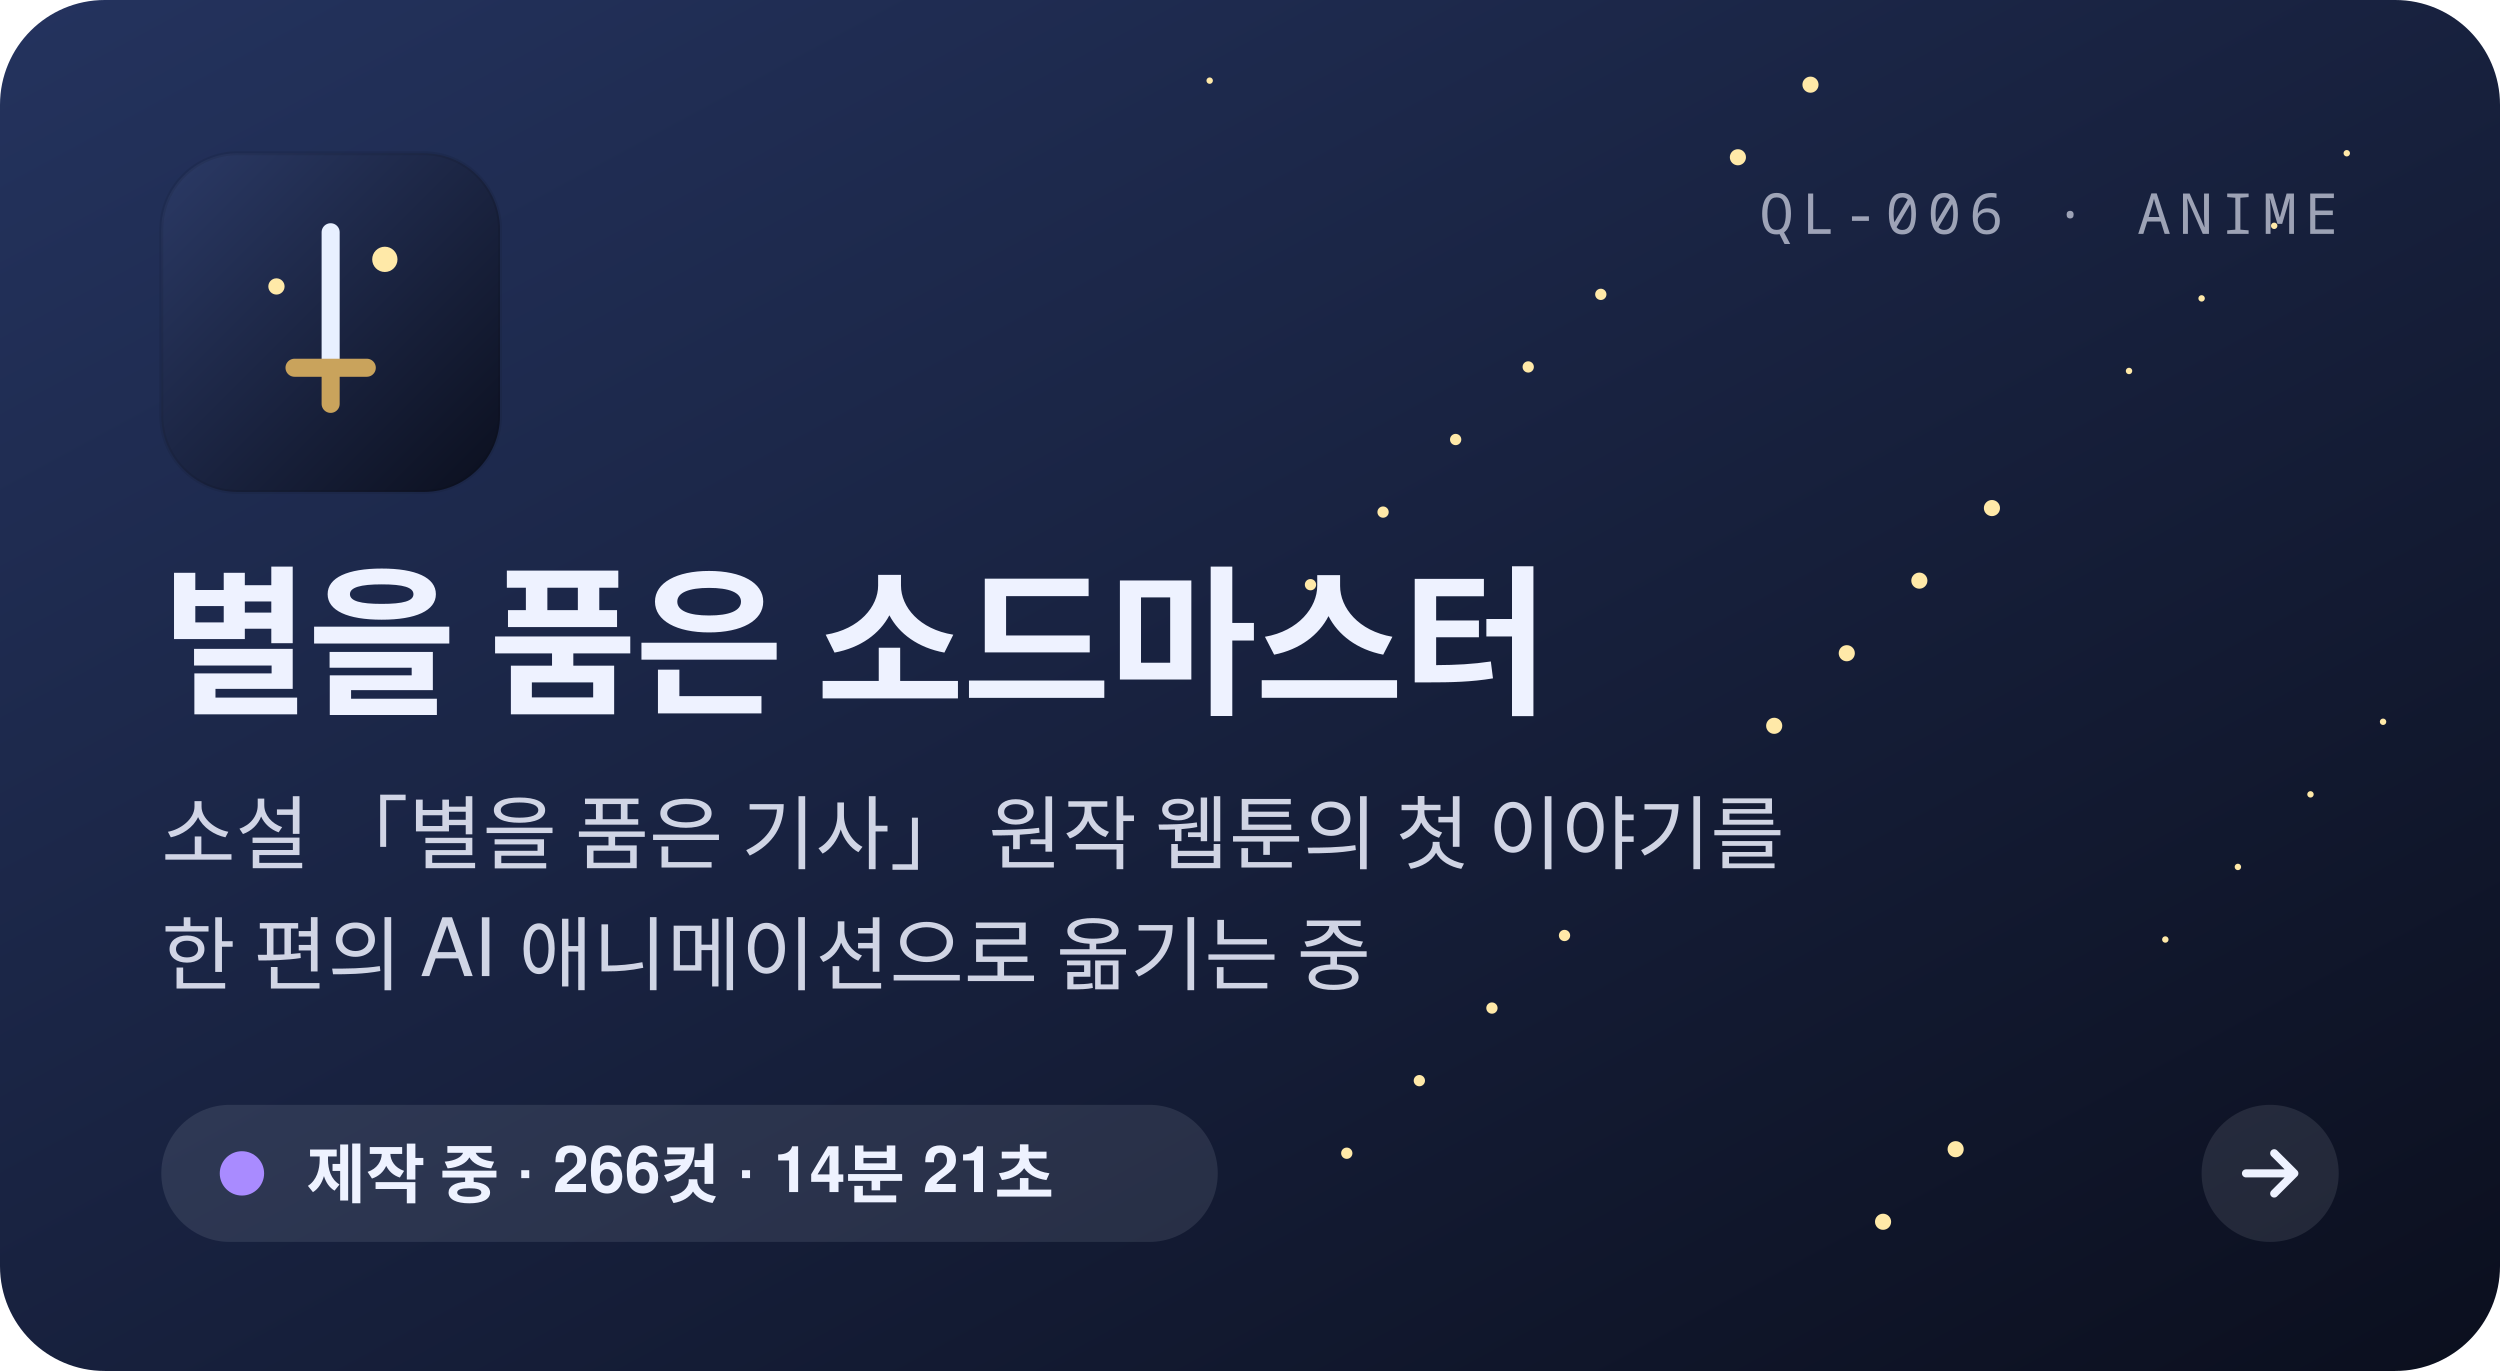
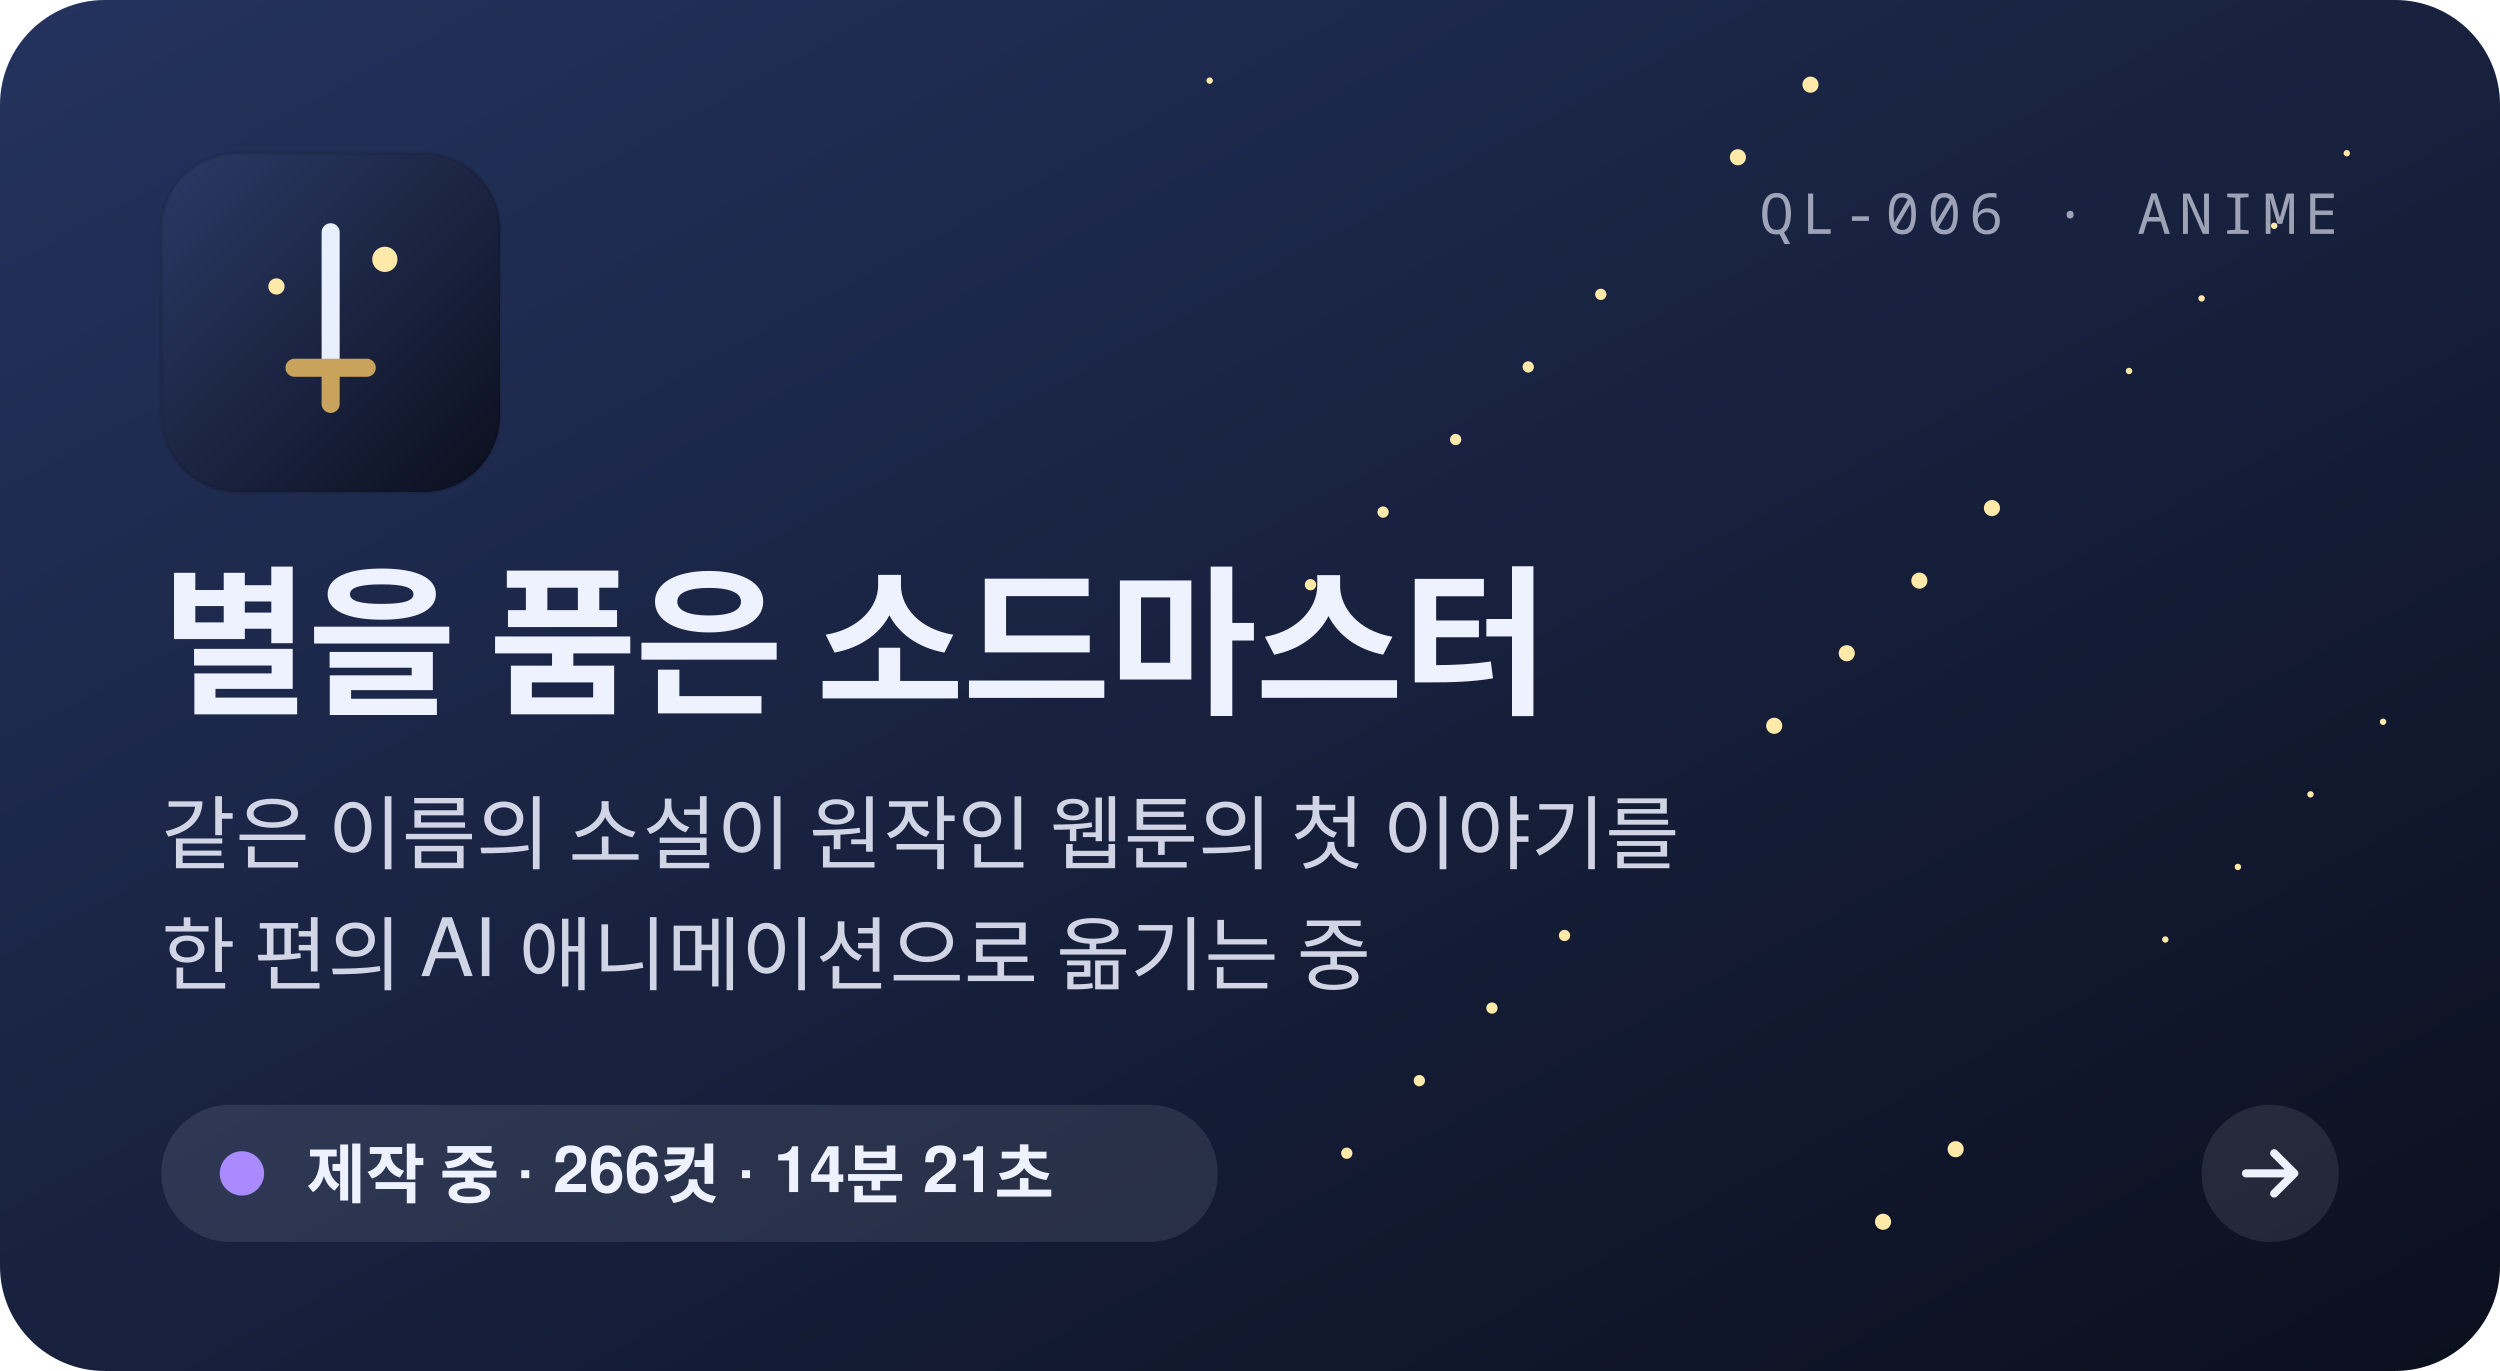
- <svg xmlns="http://www.w3.org/2000/svg" width="620" height="340" viewBox="0 0 620 340" role="img" aria-label="QL-006 별을 품은 소드마스터 (): 소설 「별을 품은 기사」 원작 웹툰의 첫 이야기를 한 편의 AI 애니메이션으로 옮기는 중 · 제작 중 · 266컷 · 14분 21초">
+ <svg xmlns="http://www.w3.org/2000/svg" width="620" height="340" viewBox="0 0 620 340" role="img" aria-label="QL-006 별을 품은 소드마스터 (): 같은 이름의 소설이 원작인 웹툰의 첫 이야기를 한 편의 AI 애니메이션으로 옮기는 중 · 제작 중 · 266컷 · 14분 21초">
  <defs>
    <linearGradient id="bg-sword" x1="0" y1="0" x2="1" y2="1">
      <stop offset="0" stop-color="#24335E" />
      <stop offset="1" stop-color="#0B0F1E" />
    </linearGradient>
    <clipPath id="cc">
      <rect width="620" height="340" rx="26" />
    </clipPath>
  </defs>
  <g clip-path="url(#cc)">
    <rect width="620" height="340" fill="url(#bg-sword)" />
    <circle cx="300" cy="20" r="0.8" fill="#FFE9A8">
      <animate attributeName="opacity" values=".2;1;.2" dur="2s" begin="0s" repeatCount="indefinite" />
    </circle>
    <circle cx="397" cy="73" r="1.4" fill="#FFE9A8">
      <animate attributeName="opacity" values=".2;1;.2" dur="3s" begin="0.4s" repeatCount="indefinite" />
    </circle>
    <circle cx="494" cy="126" r="2" fill="#FFE9A8">
      <animate attributeName="opacity" values=".2;1;.2" dur="4s" begin="0.8s" repeatCount="indefinite" />
    </circle>
    <circle cx="591" cy="179" r="0.8" fill="#FFE9A8">
      <animate attributeName="opacity" values=".2;1;.2" dur="5s" begin="1.2s" repeatCount="indefinite" />
    </circle>
    <circle cx="388" cy="232" r="1.4" fill="#FFE9A8">
      <animate attributeName="opacity" values=".2;1;.2" dur="6s" begin="1.6s" repeatCount="indefinite" />
    </circle>
    <circle cx="485" cy="285" r="2" fill="#FFE9A8">
      <animate attributeName="opacity" values=".2;1;.2" dur="2s" begin="2s" repeatCount="indefinite" />
    </circle>
    <circle cx="582" cy="38" r="0.8" fill="#FFE9A8">
      <animate attributeName="opacity" values=".2;1;.2" dur="3s" begin="2.4s" repeatCount="indefinite" />
    </circle>
    <circle cx="379" cy="91" r="1.4" fill="#FFE9A8">
      <animate attributeName="opacity" values=".2;1;.2" dur="4s" begin="0s" repeatCount="indefinite" />
    </circle>
    <circle cx="476" cy="144" r="2" fill="#FFE9A8">
      <animate attributeName="opacity" values=".2;1;.2" dur="5s" begin="0.4s" repeatCount="indefinite" />
    </circle>
    <circle cx="573" cy="197" r="0.8" fill="#FFE9A8">
      <animate attributeName="opacity" values=".2;1;.2" dur="6s" begin="0.8s" repeatCount="indefinite" />
    </circle>
    <circle cx="370" cy="250" r="1.4" fill="#FFE9A8">
      <animate attributeName="opacity" values=".2;1;.2" dur="2s" begin="1.2s" repeatCount="indefinite" />
    </circle>
    <circle cx="467" cy="303" r="2" fill="#FFE9A8">
      <animate attributeName="opacity" values=".2;1;.2" dur="3s" begin="1.6s" repeatCount="indefinite" />
    </circle>
    <circle cx="564" cy="56" r="0.8" fill="#FFE9A8">
      <animate attributeName="opacity" values=".2;1;.2" dur="4s" begin="2s" repeatCount="indefinite" />
    </circle>
    <circle cx="361" cy="109" r="1.4" fill="#FFE9A8">
      <animate attributeName="opacity" values=".2;1;.2" dur="5s" begin="2.4s" repeatCount="indefinite" />
    </circle>
    <circle cx="458" cy="162" r="2" fill="#FFE9A8">
      <animate attributeName="opacity" values=".2;1;.2" dur="6s" begin="0s" repeatCount="indefinite" />
    </circle>
    <circle cx="555" cy="215" r="0.8" fill="#FFE9A8">
      <animate attributeName="opacity" values=".2;1;.2" dur="2s" begin="0.4s" repeatCount="indefinite" />
    </circle>
    <circle cx="352" cy="268" r="1.4" fill="#FFE9A8">
      <animate attributeName="opacity" values=".2;1;.2" dur="3s" begin="0.8s" repeatCount="indefinite" />
    </circle>
    <circle cx="449" cy="21" r="2" fill="#FFE9A8">
      <animate attributeName="opacity" values=".2;1;.2" dur="4s" begin="1.2s" repeatCount="indefinite" />
    </circle>
    <circle cx="546" cy="74" r="0.8" fill="#FFE9A8">
      <animate attributeName="opacity" values=".2;1;.2" dur="5s" begin="1.6s" repeatCount="indefinite" />
    </circle>
    <circle cx="343" cy="127" r="1.4" fill="#FFE9A8">
      <animate attributeName="opacity" values=".2;1;.2" dur="6s" begin="2s" repeatCount="indefinite" />
    </circle>
    <circle cx="440" cy="180" r="2" fill="#FFE9A8">
      <animate attributeName="opacity" values=".2;1;.2" dur="2s" begin="2.4s" repeatCount="indefinite" />
    </circle>
    <circle cx="537" cy="233" r="0.8" fill="#FFE9A8">
      <animate attributeName="opacity" values=".2;1;.2" dur="3s" begin="0s" repeatCount="indefinite" />
    </circle>
    <circle cx="334" cy="286" r="1.4" fill="#FFE9A8">
      <animate attributeName="opacity" values=".2;1;.2" dur="4s" begin="0.4s" repeatCount="indefinite" />
    </circle>
    <circle cx="431" cy="39" r="2" fill="#FFE9A8">
      <animate attributeName="opacity" values=".2;1;.2" dur="5s" begin="0.8s" repeatCount="indefinite" />
    </circle>
    <circle cx="528" cy="92" r="0.8" fill="#FFE9A8">
      <animate attributeName="opacity" values=".2;1;.2" dur="6s" begin="1.2s" repeatCount="indefinite" />
    </circle>
    <circle cx="325" cy="145" r="1.4" fill="#FFE9A8">
      <animate attributeName="opacity" values=".2;1;.2" dur="2s" begin="1.6s" repeatCount="indefinite" />
    </circle>
    <g transform="translate(40 38)">
      <defs>
        <linearGradient id="ic8" x1="0" y1="0" x2="1" y2="1">
          <stop offset="0" stop-color="#2B3A66" />
          <stop offset="1" stop-color="#0B0F1E" />
        </linearGradient>
      </defs>
      <path d="M18.9 0H65.1C75.495 0 84 8.505 84 18.9V65.1C84 75.495 75.495 84 65.1 84H18.9C8.505 84 0 75.495 0 65.1V18.9C0 8.505 8.505 0 18.9 0Z" fill="url(#ic8)" />
      <path d="M18.9 0H65.1C75.495 0 84 8.505 84 18.9V65.1C84 75.495 75.495 84 65.1 84H18.9C8.505 84 0 75.495 0 65.1V18.9C0 8.505 8.505 0 18.9 0Z" fill="none" stroke="rgba(0,0,0,.08)" stroke-width="1" />
      <g transform="translate(15.12 15.12) scale(2.24)">
        <path d="M12 2v15" stroke="#E8F0FF" stroke-width="2" stroke-linecap="round" />
        <path d="M8 17h8M12 17v4" stroke="#C9A35C" stroke-width="2" stroke-linecap="round" />
        <circle cx="18" cy="5" r="1.4" fill="#FFE9A8" />
        <circle cx="6" cy="8" r=".9" fill="#FFE9A8" />
      </g>
    </g>
    <g font-family="ui-monospace,'SF Mono',SFMono-Regular,Menlo,Consolas,'Noto Sans Mono',monospace" font-size="14" letter-spacing="2" fill="rgba(238,242,255,.62)">
      <text x="580" y="58" text-anchor="end">QL-006 · ANIME</text>
    </g>
    <text x="40" y="174" font-family="-apple-system,BlinkMacSystemFont,'SF Pro Display','Segoe UI','Apple SD Gothic Neo','Malgun Gothic','Noto Sans KR',Helvetica,Arial,sans-serif" font-size="40" font-weight="800" fill="#EEF2FF" letter-spacing="-.5">별을 품은 소드마스터<tspan font-size="20" font-weight="600" fill="rgba(238,242,255,.62)" dx="12" />
    </text>
    <text x="40" y="214" font-family="-apple-system,BlinkMacSystemFont,'SF Pro Display','Segoe UI','Apple SD Gothic Neo','Malgun Gothic','Noto Sans KR',Helvetica,Arial,sans-serif" font-size="20" fill="#EEF2FF" fill-opacity=".86">
-       <tspan x="40" dy="0">소설 「별을 품은 기사」 원작 웹툰의 첫 이야기를</tspan>
+       <tspan x="40" dy="0">같은 이름의 소설이 원작인 웹툰의 첫 이야기를</tspan>
      <tspan x="40" dy="30">한 편의 AI 애니메이션으로 옮기는 중</tspan>
    </text>
    <g transform="translate(40 274)">
      <rect width="262" height="34" rx="17" fill="#EEF2FF" fill-opacity=".1" />
      <circle cx="20" cy="17" r="5" fill="#A98BFF">
        <animate attributeName="opacity" values="1;.25;1" dur="1.8s" repeatCount="indefinite" />
      </circle>
      <circle cx="20" cy="17" r="5" fill="none" stroke="#A98BFF">
        <animate attributeName="r" values="5;12" dur="1.8s" repeatCount="indefinite" />
        <animate attributeName="opacity" values=".8;0" dur="1.8s" repeatCount="indefinite" />
      </circle>
      <text x="36" y="23" font-family="-apple-system,BlinkMacSystemFont,'SF Pro Display','Segoe UI','Apple SD Gothic Neo','Malgun Gothic','Noto Sans KR',Helvetica,Arial,sans-serif" font-size="16" font-weight="600" fill="#EEF2FF">제작 중 · 266컷 · 14분 21초</text>
    </g>
    <g transform="translate(546 274)">
      <circle cx="17" cy="17" r="17" fill="#EEF2FF" fill-opacity=".1" />
      <path d="M11 17h12M18 12l5 5-5 5" fill="none" stroke="#EEF2FF" stroke-width="2" stroke-linecap="round" stroke-linejoin="round" />
    </g>
  </g>
</svg>
